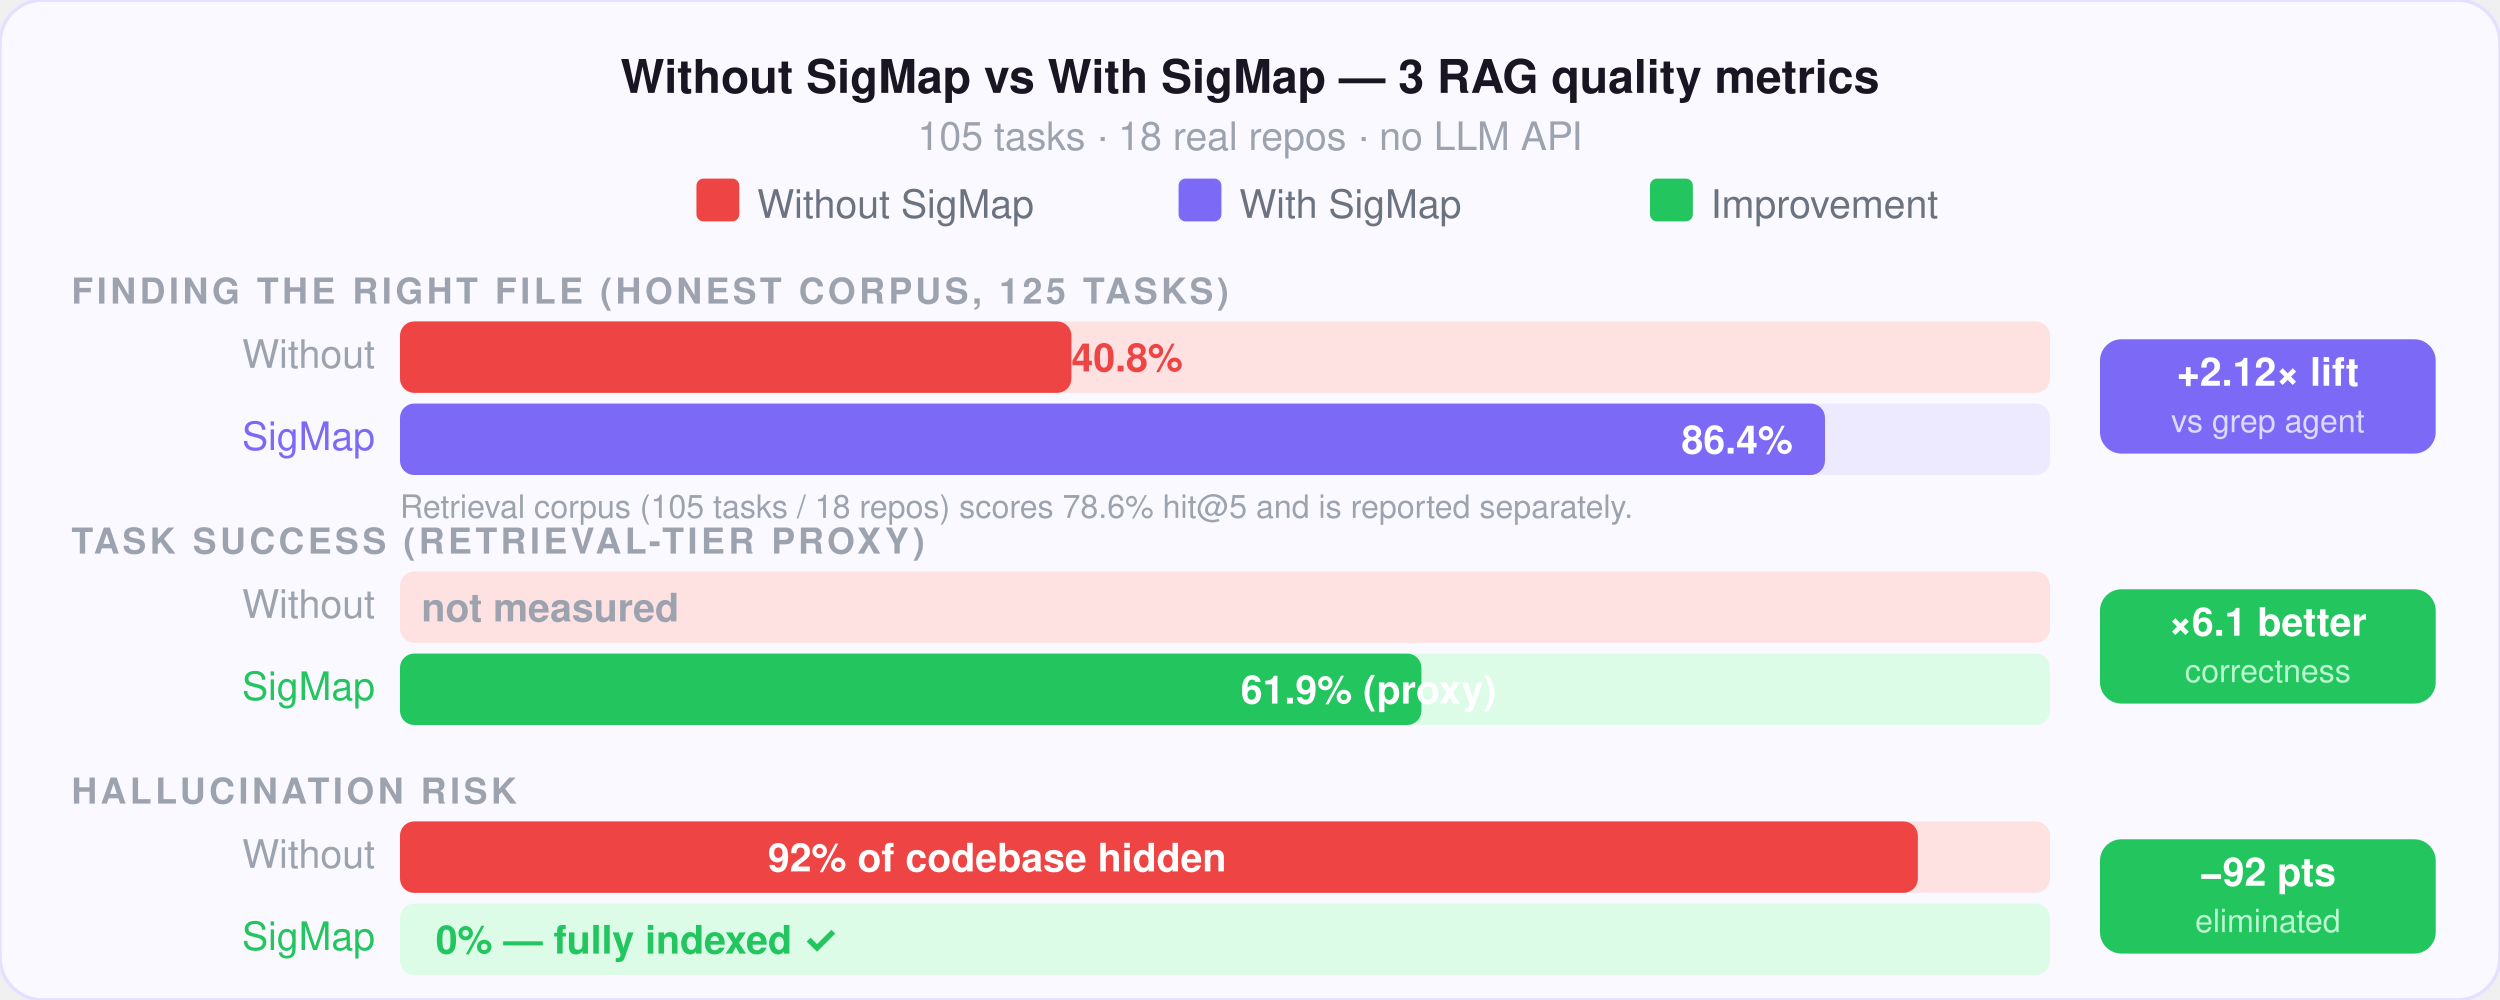
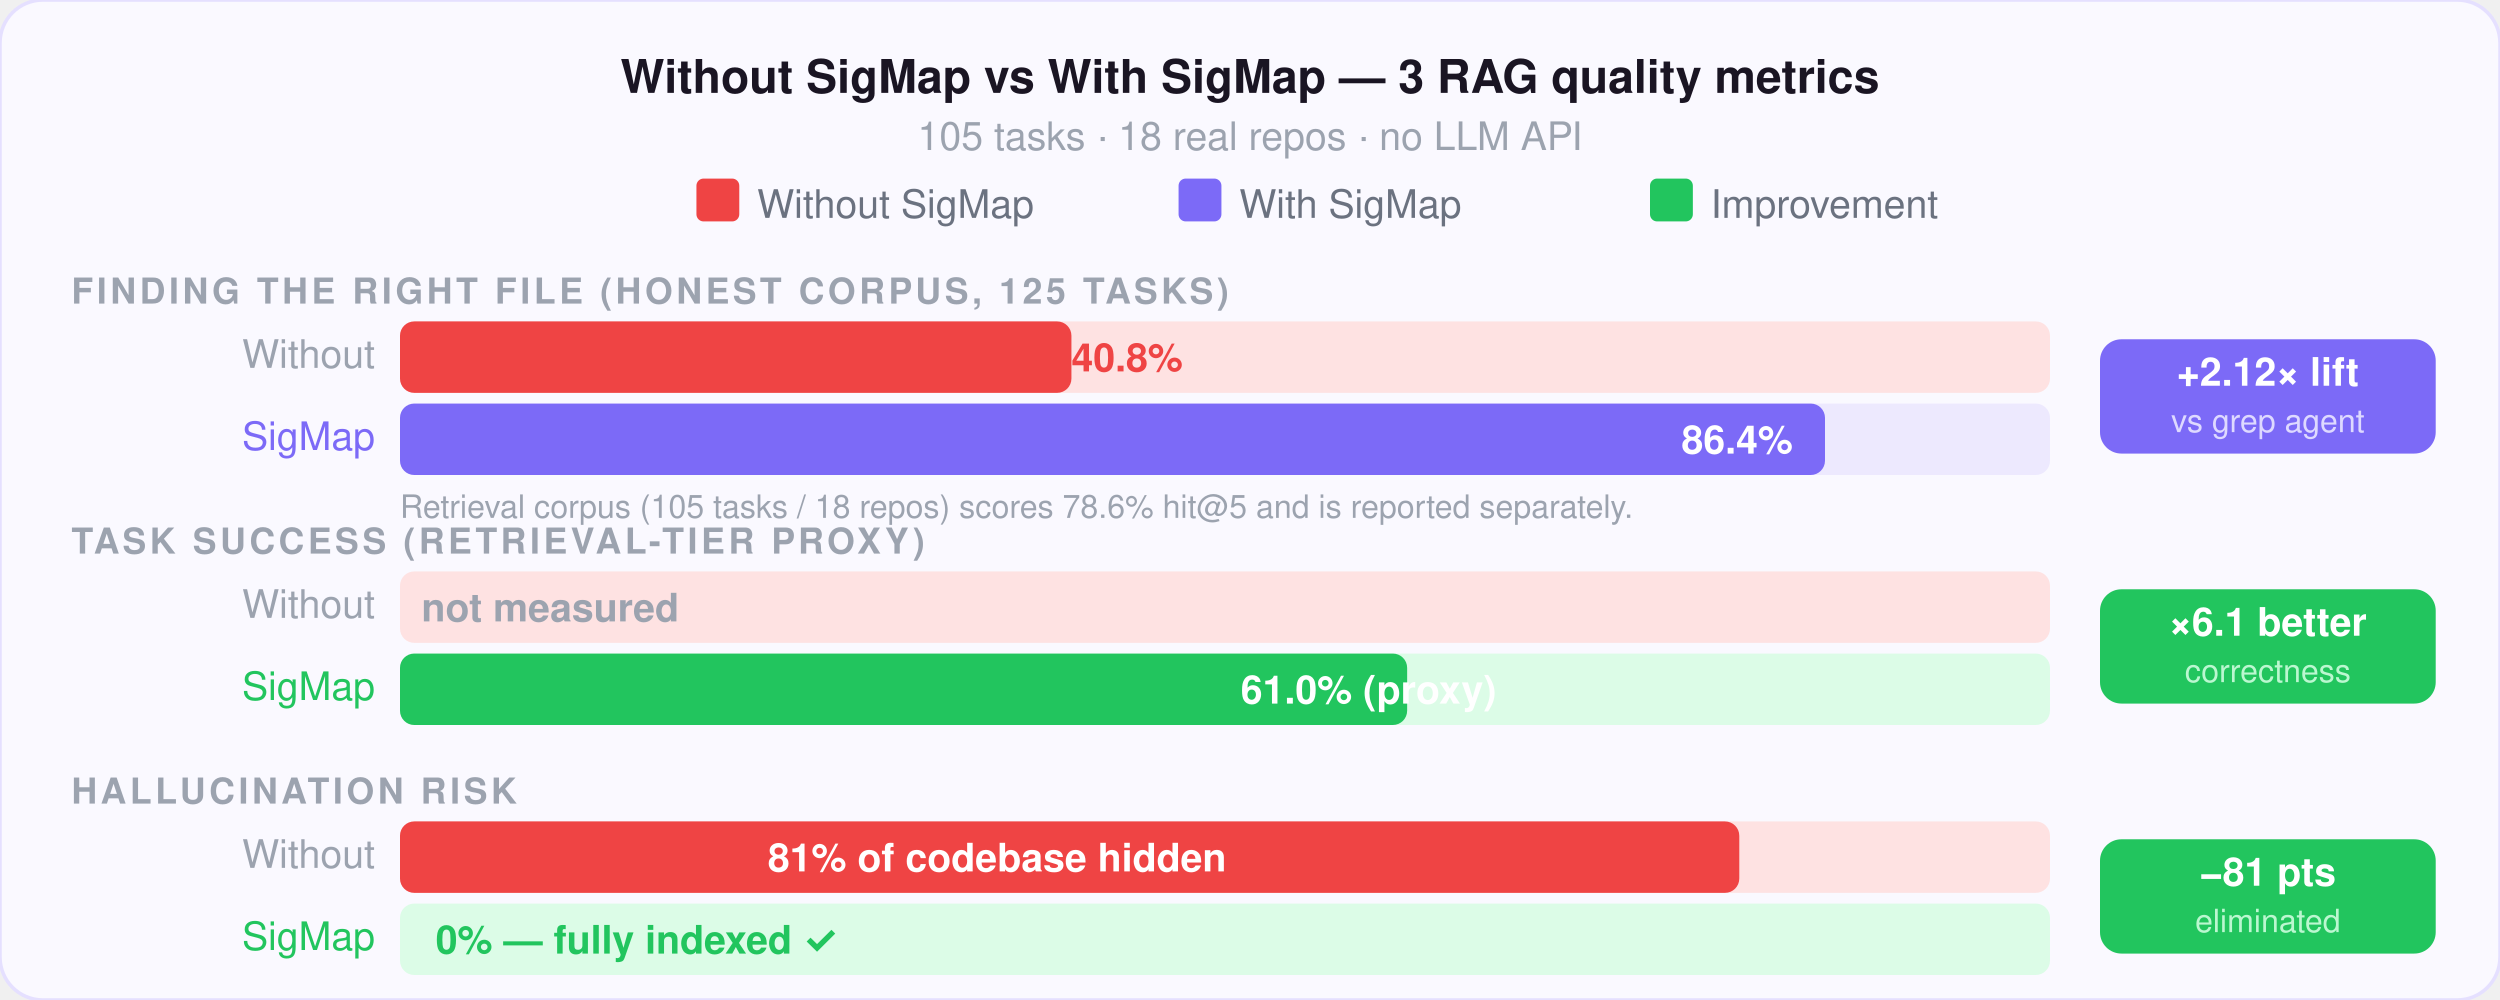
<svg xmlns="http://www.w3.org/2000/svg" viewBox="0 0 700 280" width="700" height="280" font-family="-apple-system,BlinkMacSystemFont,'Segoe UI',Helvetica,Arial,sans-serif">
  <rect width="700" height="280" fill="#faf9ff" rx="12" />
  <rect width="700" height="280" fill="none" stroke="#e5e0ff" stroke-width="1" rx="12" />
  <text x="350" y="26" text-anchor="middle" font-size="13" font-weight="700" fill="#1a1523">Without SigMap vs With SigMap — 3 RAG quality metrics</text>
  <text x="350" y="42" text-anchor="middle" font-size="11" fill="#9ca3af">105 tasks · 18 real repos · no LLM API</text>
  <rect x="195" y="50" width="12" height="12" fill="#ef4444" rx="2" />
  <text x="212" y="61" font-size="11" fill="#6b7280">Without SigMap</text>
  <rect x="330" y="50" width="12" height="12" fill="#7c6af7" rx="2" />
  <text x="347" y="61" font-size="11" fill="#6b7280">With SigMap</text>
  <rect x="462" y="50" width="12" height="12" fill="#22c55e" rx="2" />
  <text x="479" y="61" font-size="11" fill="#6b7280">Improvement</text>
  <text x="20" y="85" font-size="10" font-weight="600" fill="#9ca3af" letter-spacing="1">FINDING THE RIGHT FILE (HONEST CORPUS, 125 TASKS)</text>
  <text x="105" y="103" text-anchor="end" font-size="11" fill="#9ca3af">Without</text>
  <rect x="112" y="90" width="462" height="20" fill="#fee2e2" rx="4" />
  <rect x="112" y="90" width="188" height="20" fill="#ef4444" rx="4" />
  <text x="300" y="104" font-size="11" font-weight="600" fill="#ef4444">40.8%</text>
  <text x="105" y="126" text-anchor="end" font-size="11" fill="#7c6af7">SigMap</text>
  <rect x="112" y="113" width="462" height="20" fill="#ede9fe" rx="4" />
  <rect x="112" y="113" width="399" height="20" fill="#7c6af7" rx="4" />
  <text x="502" y="127" text-anchor="end" font-size="11" font-weight="700" fill="#fff">86.4%</text>
  <rect x="588" y="95" width="94" height="32" fill="#7c6af7" rx="6" />
  <text x="635" y="108" text-anchor="middle" font-size="11" font-weight="700" fill="#fff">+2.12× lift</text>
  <text x="635" y="121" text-anchor="middle" font-size="9" fill="#ded9ff">vs grep agent</text>
  <text x="112" y="145" font-size="9" fill="#9ca3af">Retrieval corpus (105 tasks / 18 repos) scores 78.6% hit@5 and is reported separately.</text>
  <text x="20" y="155" font-size="10" font-weight="600" fill="#9ca3af" letter-spacing="1">TASK SUCCESS (RETRIEVAL-TIER PROXY)</text>
  <text x="105" y="173" text-anchor="end" font-size="11" fill="#9ca3af">Without</text>
  <rect x="112" y="160" width="462" height="20" fill="#fee2e2" rx="4" />
  <rect x="112" y="160" width="0" height="20" fill="#ef4444" rx="4" />
  <text x="118" y="174" font-size="11" font-weight="600" fill="#9ca3af">not measured</text>
  <text x="105" y="196" text-anchor="end" font-size="11" fill="#22c55e">SigMap</text>
  <rect x="112" y="183" width="462" height="20" fill="#dcfce7" rx="4" />
-   <rect x="112" y="183" width="286" height="20" fill="#22c55e" rx="4" />
-   <text x="419" y="197" text-anchor="end" font-size="11" font-weight="700" fill="#fff">61.9% (proxy)</text>
+   <rect x="112" y="183" width="282" height="20" fill="#22c55e" rx="4" />
+   <text x="419" y="197" text-anchor="end" font-size="11" font-weight="700" fill="#fff">61.0% (proxy)</text>
  <rect x="588" y="165" width="94" height="32" fill="#22c55e" rx="6" />
  <text x="635" y="178" text-anchor="middle" font-size="11" font-weight="700" fill="#fff">×6.1 better</text>
  <text x="635" y="191" text-anchor="middle" font-size="9" fill="#bbf7d0">correctness</text>
  <text x="20" y="225" font-size="10" font-weight="600" fill="#9ca3af" letter-spacing="1">HALLUCINATION RISK</text>
  <text x="105" y="243" text-anchor="end" font-size="11" fill="#9ca3af">Without</text>
  <rect x="112" y="230" width="462" height="20" fill="#fee2e2" rx="4" />
-   <rect x="112" y="230" width="425" height="20" fill="#ef4444" rx="4" />
-   <text x="215" y="244" font-size="11" font-weight="700" fill="#fff">92% of codebase hidden</text>
+   <rect x="112" y="230" width="375" height="20" fill="#ef4444" rx="4" />
+   <text x="215" y="244" font-size="11" font-weight="700" fill="#fff">81% of codebase hidden</text>
  <text x="105" y="266" text-anchor="end" font-size="11" fill="#22c55e">SigMap</text>
  <rect x="112" y="253" width="462" height="20" fill="#dcfce7" rx="4" />
  <text x="122" y="267" font-size="11" font-weight="700" fill="#22c55e">0% — fully indexed ✓</text>
  <rect x="588" y="235" width="94" height="32" fill="#22c55e" rx="6" />
-   <text x="635" y="248" text-anchor="middle" font-size="11" font-weight="700" fill="#fff">−92 pts</text>
+   <text x="635" y="248" text-anchor="middle" font-size="11" font-weight="700" fill="#fff">−81 pts</text>
  <text x="635" y="261" text-anchor="middle" font-size="9" fill="#bbf7d0">eliminated</text>
</svg>
